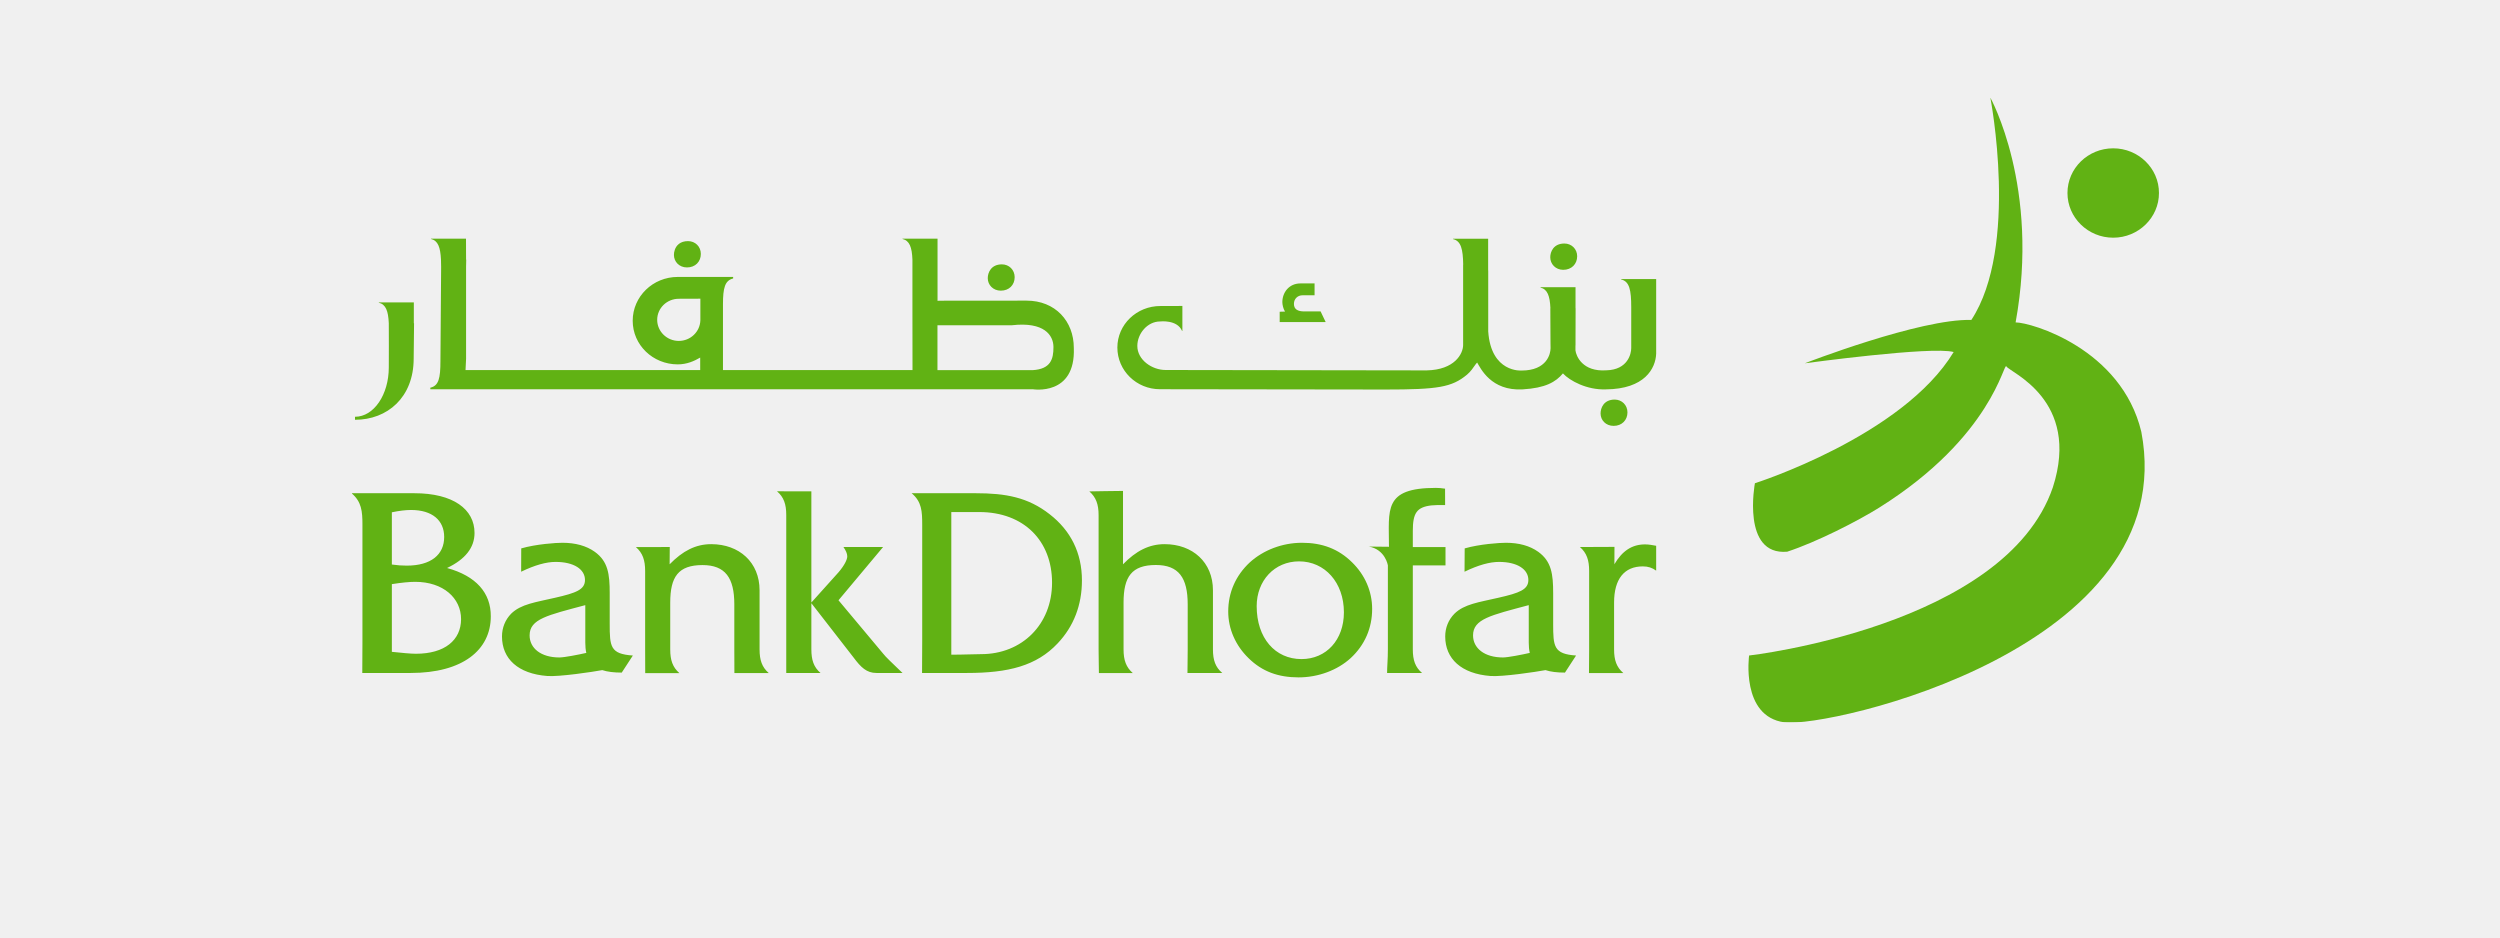
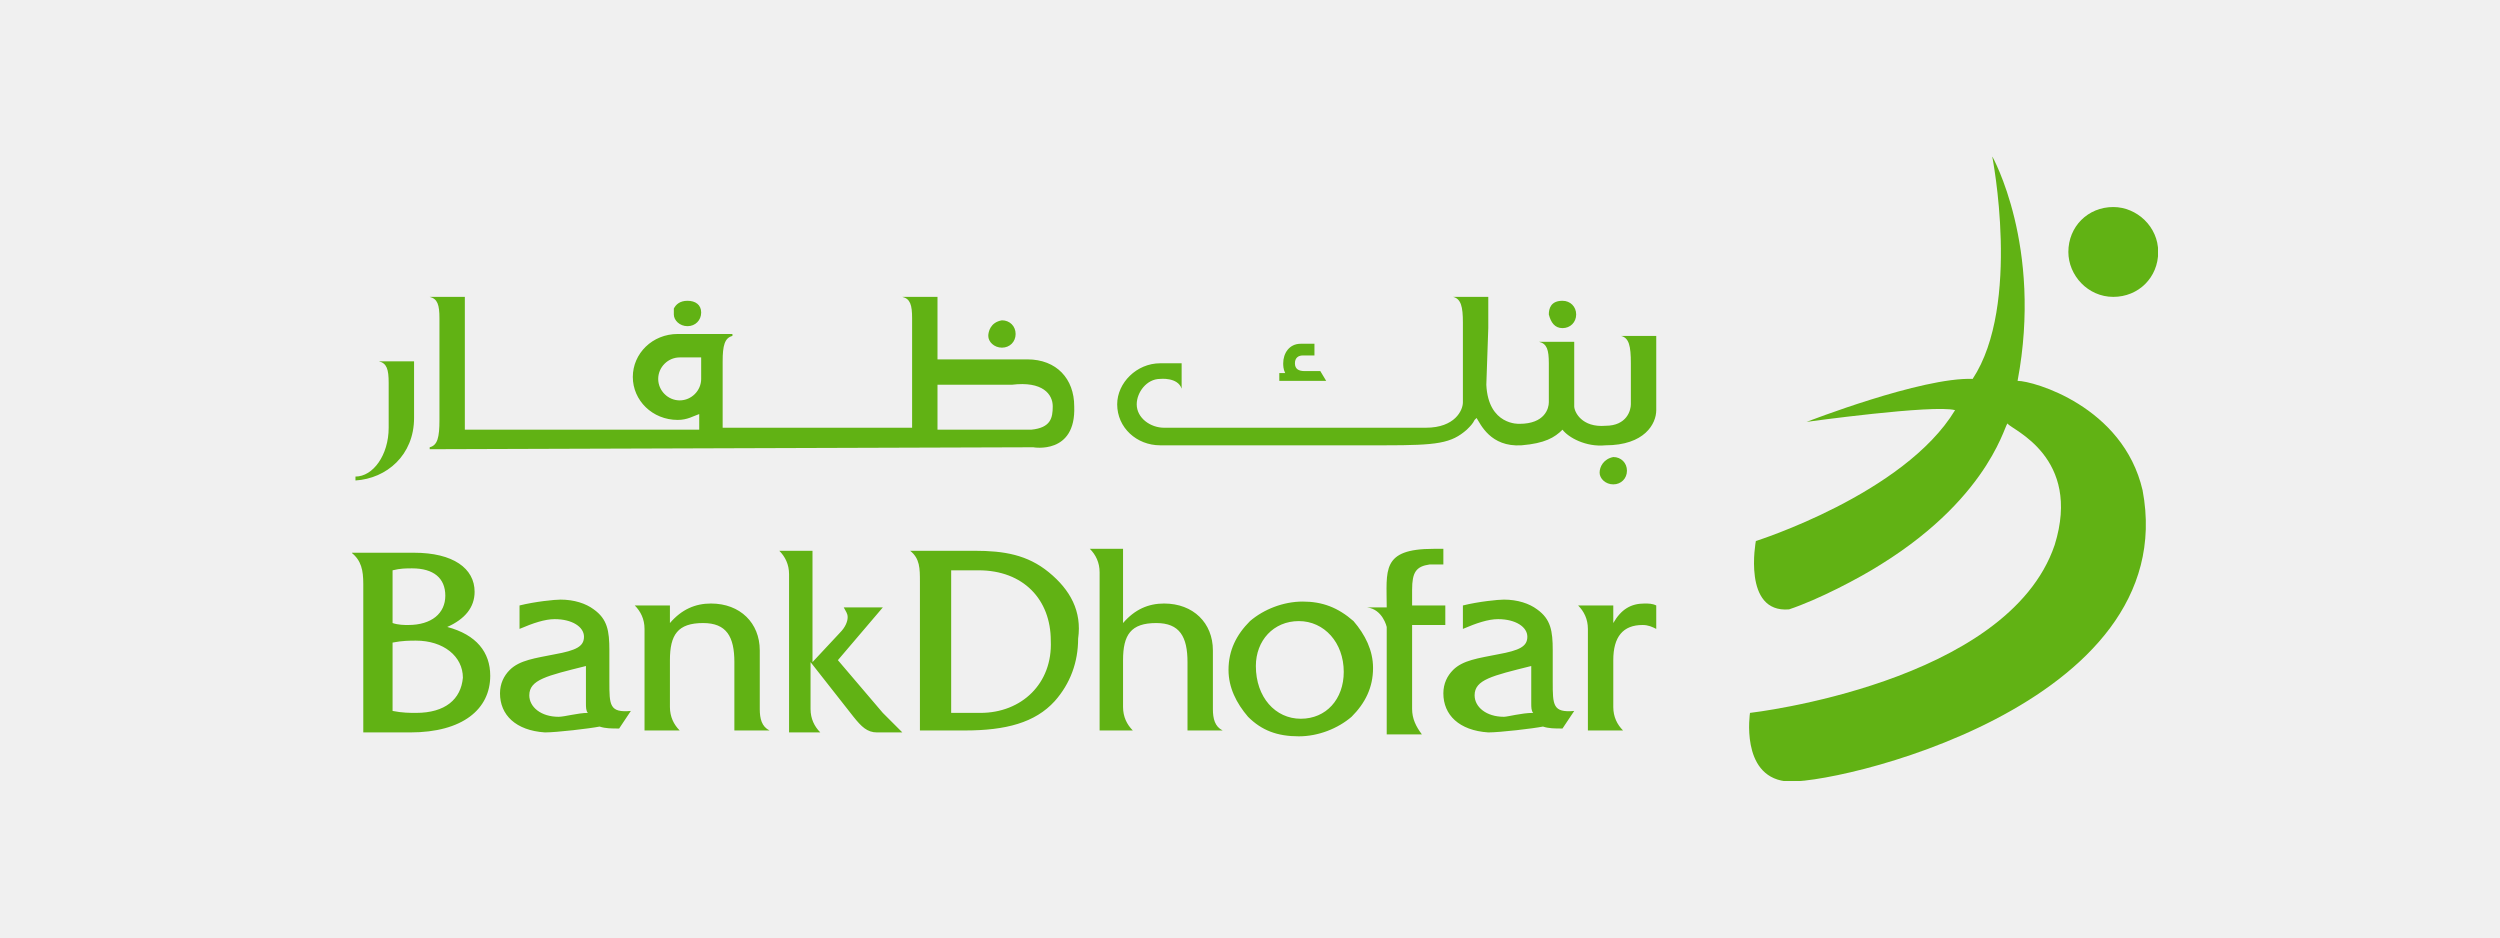
- <svg xmlns="http://www.w3.org/2000/svg" width="128" height="48" viewBox="0 0 128 48" fill="none">
-   <g clip-path="url(#clip0_4361_26292)">
-     <mask id="mask0_4361_26292" style="mask-type:luminance" maskUnits="userSpaceOnUse" x="18" y="5" width="93" height="32">
-       <path d="M110.541 5H18V37H110.541V5Z" fill="white" />
-     </mask>
-     <g mask="url(#mask0_4361_26292)">
-       <path d="M22.89 29.082C23.823 28.636 24.296 28.039 24.296 27.288C24.296 26.071 23.203 25.253 21.212 25.253H18C18.513 25.688 18.557 26.174 18.557 26.869V32.828C18.557 33.52 18.549 33.868 18.549 34.456H21.028C23.683 34.456 25.129 33.287 25.129 31.552C25.133 30.347 24.368 29.489 22.89 29.082ZM20.063 26.229C20.447 26.15 20.771 26.111 21.044 26.111C22.129 26.111 22.742 26.64 22.742 27.494C22.742 28.403 22.061 28.96 20.828 28.96C20.587 28.96 20.339 28.944 20.063 28.904V26.229ZM21.296 33.472C21.02 33.472 20.599 33.429 20.063 33.374V29.908C20.563 29.829 20.964 29.79 21.256 29.79C22.69 29.79 23.607 30.619 23.607 31.702C23.603 32.777 22.77 33.472 21.296 33.472ZM31.217 31.935V30.37C31.217 29.394 31.133 28.742 30.452 28.252C30.019 27.944 29.462 27.79 28.794 27.79C28.473 27.79 27.452 27.857 26.687 28.078L26.683 29.272C27.392 28.928 27.977 28.77 28.445 28.77C29.394 28.77 29.951 29.153 29.951 29.695C29.951 30.185 29.506 30.358 28.425 30.604C27.42 30.837 26.671 30.928 26.17 31.422C25.866 31.734 25.702 32.141 25.702 32.587C25.702 33.729 26.523 34.496 28.021 34.611C28.625 34.658 30.352 34.401 30.836 34.31C31.101 34.397 31.429 34.437 31.833 34.437L32.402 33.563C31.241 33.484 31.217 33.105 31.217 31.935ZM28.637 33.662C27.696 33.662 27.116 33.188 27.116 32.532C27.116 31.69 28.033 31.501 29.967 30.983V32.899C29.967 33.097 29.983 33.275 30.019 33.429C29.615 33.52 28.898 33.662 28.637 33.662ZM79.522 31.935V30.37C79.522 29.394 79.437 28.742 78.757 28.252C78.328 27.944 77.767 27.79 77.102 27.79C76.786 27.79 75.757 27.857 74.992 28.078L74.984 29.272C75.693 28.928 76.277 28.77 76.75 28.77C77.695 28.77 78.252 29.153 78.252 29.695C78.252 30.185 77.807 30.358 76.722 30.604C75.717 30.837 74.968 30.928 74.467 31.422C74.159 31.734 73.995 32.141 73.995 32.587C73.995 33.729 74.82 34.496 76.313 34.611C76.918 34.658 78.644 34.401 79.129 34.31C79.393 34.397 79.722 34.437 80.126 34.437L80.695 33.563C79.549 33.484 79.522 33.105 79.522 31.935ZM76.95 33.662C76.005 33.662 75.42 33.188 75.42 32.532C75.42 31.69 76.338 31.501 78.272 30.983V32.899C78.272 33.097 78.288 33.275 78.324 33.429C77.927 33.52 77.203 33.662 76.95 33.662ZM38.89 33.251V30.224C38.89 28.786 37.845 27.861 36.415 27.861C35.618 27.861 34.957 28.205 34.285 28.892L34.292 28.007C33.684 28.007 33.171 28.011 32.711 28.011H32.558C32.907 28.312 33.031 28.687 33.031 29.232V33.255C33.031 33.8 33.035 34.069 33.035 34.464H34.785C34.441 34.164 34.316 33.8 34.316 33.255V30.852C34.316 29.533 34.729 28.932 35.967 28.932C37.136 28.932 37.597 29.584 37.597 30.943V33.251C37.597 33.797 37.601 34.049 37.601 34.46H39.359C39.014 34.16 38.89 33.797 38.89 33.251ZM45.222 33.472L42.931 30.734L45.214 28.007H43.184C43.308 28.185 43.38 28.347 43.38 28.485C43.38 28.648 43.236 28.948 42.931 29.303L41.542 30.849V25.158C40.821 25.158 40.356 25.154 39.907 25.154H39.783C40.132 25.451 40.256 25.822 40.256 26.363V33.247C40.256 33.792 40.256 34.038 40.256 34.456H42.01C41.662 34.156 41.542 33.792 41.542 33.247V30.884L43.704 33.666C44.081 34.172 44.373 34.456 44.874 34.456H46.208C45.679 33.947 45.334 33.623 45.222 33.472ZM53.741 26.328C52.628 25.455 51.474 25.253 49.956 25.253H46.676C47.193 25.688 47.217 26.174 47.217 26.869V32.828C47.217 33.52 47.209 33.978 47.209 34.456H49.512C51.626 34.456 53.072 34.093 54.157 32.935C54.974 32.07 55.395 30.979 55.395 29.718C55.395 28.308 54.822 27.166 53.741 26.328ZM50.237 33.492C49.86 33.492 49.355 33.52 48.707 33.52V26.217H50.136C52.431 26.217 53.865 27.699 53.865 29.833C53.865 31.975 52.323 33.492 50.237 33.492ZM62.103 33.251V30.224C62.103 28.786 61.058 27.861 59.629 27.861C58.831 27.861 58.167 28.205 57.498 28.892V25.135C56.769 25.135 56.284 25.158 55.896 25.158H55.772C56.116 25.455 56.248 25.826 56.248 26.367V33.251C56.248 33.797 56.264 34.16 56.264 34.46H57.998C57.654 34.16 57.526 33.797 57.526 33.251V30.849C57.526 29.529 57.942 28.928 59.18 28.928C60.349 28.928 60.81 29.58 60.81 30.939V33.247C60.81 33.792 60.798 34.105 60.798 34.456H62.58C62.228 34.16 62.103 33.797 62.103 33.251ZM66.665 27.79C65.648 27.79 64.679 28.169 63.99 28.794C63.273 29.462 62.885 30.327 62.885 31.311C62.885 32.196 63.257 33.05 63.93 33.702C64.623 34.381 65.444 34.682 66.485 34.682C67.498 34.682 68.476 34.314 69.156 33.694C69.877 33.026 70.254 32.157 70.254 31.177C70.254 30.279 69.889 29.438 69.225 28.79C68.528 28.102 67.695 27.79 66.665 27.79ZM66.637 33.745C65.287 33.745 64.342 32.67 64.342 31.034C64.342 29.734 65.248 28.742 66.513 28.742C67.835 28.742 68.808 29.829 68.808 31.35C68.808 32.765 67.903 33.745 66.637 33.745ZM70.082 27.984H70.078C70.025 27.984 70.034 27.984 70.082 27.984ZM72.336 33.251V28.948H74.01V28.011H72.336V27.181C72.336 26.273 72.533 25.968 73.282 25.877C73.45 25.858 73.674 25.858 73.99 25.858L73.987 25.02C73.726 24.992 73.754 24.98 73.518 24.98C70.811 24.98 71.115 26.091 71.115 27.995C71.075 27.995 70.266 27.988 70.082 27.984C70.927 28.13 71.059 28.944 71.059 28.944V33.247C71.059 33.792 71.019 34.105 71.019 34.456H72.809C72.46 34.16 72.336 33.797 72.336 33.251ZM84.227 27.873C83.562 27.873 83.062 28.201 82.657 28.889L82.661 28C82.037 28 81.5 28.007 81.043 28.007H80.891C81.24 28.308 81.364 28.683 81.364 29.228V33.251C81.364 33.797 81.356 34.077 81.356 34.46H83.114C82.766 34.16 82.641 33.797 82.641 33.251V30.849C82.641 29.639 83.17 28.999 84.111 28.999C84.38 28.999 84.588 29.066 84.796 29.217V27.944C84.592 27.905 84.412 27.873 84.227 27.873Z" fill="#61B214" />
-       <path d="M65.52 16.49H67.875L67.615 15.945H66.781C66.441 15.945 66.249 15.834 66.249 15.558C66.249 15.305 66.437 15.119 66.685 15.119H67.306V14.511H66.585C65.989 14.511 65.656 14.985 65.656 15.467C65.656 15.605 65.7 15.799 65.792 15.953L65.52 15.961V16.49ZM80.038 13.815C80.463 13.815 80.751 13.519 80.751 13.12C80.751 12.748 80.463 12.468 80.098 12.468C79.537 12.468 79.373 12.895 79.373 13.171C79.373 13.519 79.646 13.815 80.038 13.815ZM76.193 13.843V13.234V12.223H74.395V12.242C74.804 12.337 74.904 12.756 74.916 13.554H74.912V17.676C74.904 18.111 74.483 18.936 73.045 18.964L59.681 18.944C58.972 18.944 58.231 18.419 58.231 17.712C58.231 17.083 58.747 16.459 59.396 16.459C59.396 16.459 60.273 16.352 60.522 16.945H60.538V15.665L59.42 15.668C58.191 15.665 57.209 16.621 57.209 17.794C57.209 18.976 58.187 19.928 59.388 19.928L70.931 19.944C73.622 19.944 74.331 19.829 75.108 19.185C75.3 19.023 75.42 18.842 75.556 18.648C75.556 18.648 75.585 18.612 75.629 18.561C75.801 18.842 76.334 20.027 77.956 19.936C79.125 19.869 79.658 19.557 80.022 19.118C80.371 19.498 81.256 19.972 82.213 19.936C84.207 19.924 84.768 18.865 84.796 18.107V15.597V14.289H83.002V14.309C83.43 14.408 83.519 14.854 83.519 15.728V17.826C83.519 18.103 83.35 18.933 82.245 18.96C81.023 19.047 80.695 18.225 80.663 17.937V17.684H80.667V17.225C80.671 17.198 80.671 15.803 80.671 15.779H80.667V14.704H78.873V14.724C79.229 14.811 79.353 15.147 79.381 15.779H79.377C79.381 15.89 79.385 17.38 79.385 17.518L79.389 17.83C79.389 18.107 79.209 18.972 77.903 18.972C77.903 18.972 76.341 19.098 76.197 16.968V13.843H76.193ZM81.949 21.169C81.949 21.517 82.221 21.805 82.617 21.805C83.038 21.805 83.326 21.513 83.326 21.114C83.326 20.738 83.038 20.458 82.669 20.458C82.109 20.462 81.949 20.889 81.949 21.169ZM76.197 13.053V13.238V13.546V13.053ZM35.226 12.345C34.825 12.345 34.625 12.566 34.549 12.792C34.517 12.879 34.505 12.973 34.505 13.053C34.505 13.4 34.777 13.693 35.174 13.693C35.598 13.693 35.883 13.4 35.883 13.001C35.883 12.622 35.594 12.345 35.226 12.345ZM50.573 14.242C50.573 14.59 50.849 14.882 51.242 14.882C51.662 14.882 51.951 14.594 51.951 14.191C51.951 13.819 51.666 13.535 51.298 13.535C50.737 13.535 50.573 13.965 50.573 14.242ZM21.18 18.363C21.18 18.363 21.196 16.664 21.2 16.55H21.188V15.483H19.394V15.498C19.754 15.585 19.878 15.918 19.906 16.55C19.915 16.664 19.906 18.814 19.906 18.814C19.906 20.201 19.145 21.339 18.176 21.339V21.493C19.838 21.493 21.18 20.343 21.18 18.363ZM52.868 19.928C52.868 19.928 55.079 20.304 54.979 17.81C54.979 16.447 54.033 15.392 52.559 15.392L48.158 15.396C48.158 15.396 48.158 15.4 48.074 15.396L48.002 15.404V12.219H46.208V12.235C46.568 12.322 46.692 12.657 46.716 13.29V15.404C46.72 15.507 46.72 18.02 46.72 18.948H37.016V15.582C37.016 14.736 37.116 14.361 37.537 14.258V14.179H34.701C33.428 14.179 32.394 15.182 32.394 16.423C32.394 17.664 33.428 18.656 34.701 18.656C35.17 18.656 35.546 18.486 35.85 18.308V18.948H23.835L23.863 18.375V13.665C23.863 13.527 23.867 13.404 23.871 13.29H23.863L23.859 12.219H22.065V12.235C22.426 12.322 22.546 12.657 22.578 13.29C22.582 13.404 22.586 13.527 22.586 13.665L22.55 18.49C22.55 19.363 22.462 19.754 22.033 19.849V19.932H52.868V19.928ZM35.859 16.392C35.846 16.98 35.358 17.455 34.753 17.455C34.144 17.455 33.648 16.968 33.648 16.376C33.648 15.779 34.144 15.297 34.753 15.297L35.859 15.293V16.392ZM47.998 16.652H51.819C53.453 16.467 53.937 17.158 53.937 17.771C53.937 18.383 53.801 18.897 52.868 18.952H47.998V16.652Z" fill="#61B214" />
-       <path d="M91.365 36.984C93.611 37.288 111.754 33.195 109.635 22.106C108.618 17.855 103.996 16.507 103.199 16.507C104.461 9.596 101.906 5 101.906 5C101.906 5 103.388 12.638 100.933 16.381C98.317 16.305 92.406 18.601 92.406 18.601C92.406 18.601 98.918 17.712 100.027 18.024C97.42 22.336 89.851 24.742 89.851 24.742C89.851 24.742 89.154 28.453 91.505 28.247C93.015 27.753 95.125 26.674 96.227 25.983C102.014 22.351 102.595 18.491 102.727 18.759C102.887 19.06 106.552 20.463 105.106 24.952C102.671 32.072 89.554 33.562 89.554 33.562C89.554 33.562 89.118 36.684 91.365 36.984Z" fill="#61B214" />
-       <path d="M108.197 12.17C109.487 12.17 110.54 11.142 110.54 9.882C110.54 8.617 109.487 7.594 108.197 7.594C106.904 7.594 105.854 8.617 105.854 9.882C105.854 11.142 106.904 12.17 108.197 12.17Z" fill="#61B214" />
+ <svg xmlns="http://www.w3.org/2000/svg" xmlns:xlink="http://www.w3.org/1999/xlink" version="1.1" id="Layer_1" x="0px" y="0px" width="128px" height="48px" viewBox="0 0 128 48" style="enable-background:new 0 0 128 48;" xml:space="preserve">
+   <style type="text/css">
+ 	.st0{clip-path:url(#SVGID_00000096031706296636225190000006940785550496323200_);}
+ 	.st1{fill:#FFFFFF;filter:url(#Adobe_OpacityMaskFilter);}
+ 	.st2{mask:url(#mask0_4361_26292_00000073684482388111431570000000346616622010850741_);}
+ 	.st3{fill:#61B214;}
+ </style>
+   <g>
+     <defs>
+       <rect id="SVGID_1_" x="18" y="8" width="92.5" height="32" />
+     </defs>
+     <clipPath id="SVGID_00000005249263494443270140000013280896185922781835_">
+       <use xlink:href="#SVGID_1_" style="overflow:visible;" />
+     </clipPath>
+     <g style="clip-path:url(#SVGID_00000005249263494443270140000013280896185922781835_);">
+       <defs>
+         <filter id="Adobe_OpacityMaskFilter" filterUnits="userSpaceOnUse" x="18" y="8" width="92.5" height="32">
+           <feColorMatrix type="matrix" values="1 0 0 0 0  0 1 0 0 0  0 0 1 0 0  0 0 0 1 0" />
+         </filter>
+       </defs>
+       <mask maskUnits="userSpaceOnUse" x="18" y="8" width="92.5" height="32" id="mask0_4361_26292_00000073684482388111431570000000346616622010850741_">
+         <path class="st1" d="M110.5,8H18v32h92.5V8z" />
+       </mask>
+       <g class="st2">
+         <path class="st3" d="M22.9,32.1c0.9-0.4,1.4-1,1.4-1.8c0-1.2-1.1-2-3.1-2H18c0.5,0.4,0.6,0.9,0.6,1.6v6c0,0.7,0,1,0,1.6H21     c2.7,0,4.1-1.2,4.1-2.9C25.1,33.4,24.4,32.5,22.9,32.1z M20.1,29.2c0.4-0.1,0.7-0.1,1-0.1c1.1,0,1.7,0.5,1.7,1.4     c0,0.9-0.7,1.5-1.9,1.5c-0.2,0-0.5,0-0.8-0.1V29.2z M21.3,36.5c-0.3,0-0.7,0-1.2-0.1v-3.5c0.5-0.1,0.9-0.1,1.2-0.1     c1.4,0,2.4,0.8,2.4,1.9C23.6,35.8,22.8,36.5,21.3,36.5z M31.2,34.9v-1.6c0-1-0.1-1.6-0.8-2.1c-0.4-0.3-1-0.5-1.7-0.5     c-0.3,0-1.3,0.1-2.1,0.3l0,1.2c0.7-0.3,1.3-0.5,1.8-0.5c0.9,0,1.5,0.4,1.5,0.9c0,0.5-0.4,0.7-1.5,0.9c-1,0.2-1.8,0.3-2.3,0.8     c-0.3,0.3-0.5,0.7-0.5,1.2c0,1.1,0.8,1.9,2.3,2c0.6,0,2.3-0.2,2.8-0.3c0.3,0.1,0.6,0.1,1,0.1l0.6-0.9     C31.2,36.5,31.2,36.1,31.2,34.9z M28.6,36.7c-0.9,0-1.5-0.5-1.5-1.1c0-0.8,0.9-1,2.9-1.5v1.9c0,0.2,0,0.4,0.1,0.5     C29.6,36.5,28.9,36.7,28.6,36.7z M79.5,34.9v-1.6c0-1-0.1-1.6-0.8-2.1c-0.4-0.3-1-0.5-1.7-0.5c-0.3,0-1.3,0.1-2.1,0.3l0,1.2     c0.7-0.3,1.3-0.5,1.8-0.5c0.9,0,1.5,0.4,1.5,0.9c0,0.5-0.4,0.7-1.5,0.9c-1,0.2-1.8,0.3-2.3,0.8c-0.3,0.3-0.5,0.7-0.5,1.2     c0,1.1,0.8,1.9,2.3,2c0.6,0,2.3-0.2,2.8-0.3c0.3,0.1,0.6,0.1,1,0.1l0.6-0.9C79.5,36.5,79.5,36.1,79.5,34.9z M77,36.7     c-0.9,0-1.5-0.5-1.5-1.1c0-0.8,0.9-1,2.9-1.5v1.9c0,0.2,0,0.4,0.1,0.5C77.9,36.5,77.2,36.7,77,36.7z M38.9,36.3v-3     c0-1.4-1-2.4-2.5-2.4c-0.8,0-1.5,0.3-2.1,1l0-0.9c-0.6,0-1.1,0-1.6,0h-0.2c0.3,0.3,0.5,0.7,0.5,1.2v4c0,0.5,0,0.8,0,1.2h1.8     c-0.3-0.3-0.5-0.7-0.5-1.2v-2.4c0-1.3,0.4-1.9,1.7-1.9c1.2,0,1.6,0.7,1.6,2v2.3c0,0.5,0,0.8,0,1.2h1.8     C39,37.2,38.9,36.8,38.9,36.3z M45.2,36.5l-2.3-2.7l2.3-2.7h-2c0.1,0.2,0.2,0.3,0.2,0.5c0,0.2-0.1,0.5-0.4,0.8l-1.4,1.5v-5.7     c-0.7,0-1.2,0-1.6,0h-0.1c0.3,0.3,0.5,0.7,0.5,1.2v6.9c0,0.5,0,0.8,0,1.2H42c-0.3-0.3-0.5-0.7-0.5-1.2v-2.4l2.2,2.8     c0.4,0.5,0.7,0.8,1.2,0.8h1.3C45.7,37,45.3,36.6,45.2,36.5z M53.7,29.3c-1.1-0.9-2.3-1.1-3.8-1.1h-3.3c0.5,0.4,0.5,0.9,0.5,1.6v6     c0,0.7,0,1.1,0,1.6h2.3c2.1,0,3.6-0.4,4.6-1.5c0.8-0.9,1.2-2,1.2-3.2C55.4,31.3,54.8,30.2,53.7,29.3z M50.2,36.5     c-0.4,0-0.9,0-1.5,0v-7.3h1.4c2.3,0,3.7,1.5,3.7,3.6C53.9,35,52.3,36.5,50.2,36.5z M62.1,36.3v-3c0-1.4-1-2.4-2.5-2.4     c-0.8,0-1.5,0.3-2.1,1v-3.8c-0.7,0-1.2,0-1.6,0h-0.1c0.3,0.3,0.5,0.7,0.5,1.2v6.9c0,0.5,0,0.9,0,1.2H58c-0.3-0.3-0.5-0.7-0.5-1.2     v-2.4c0-1.3,0.4-1.9,1.7-1.9c1.2,0,1.6,0.7,1.6,2v2.3c0,0.5,0,0.9,0,1.2h1.8C62.2,37.2,62.1,36.8,62.1,36.3z M66.7,30.8     c-1,0-2,0.4-2.7,1c-0.7,0.7-1.1,1.5-1.1,2.5c0,0.9,0.4,1.7,1,2.4c0.7,0.7,1.5,1,2.6,1c1,0,2-0.4,2.7-1c0.7-0.7,1.1-1.5,1.1-2.5     c0-0.9-0.4-1.7-1-2.4C68.5,31.1,67.7,30.8,66.7,30.8z M66.6,36.8c-1.3,0-2.3-1.1-2.3-2.7c0-1.3,0.9-2.3,2.2-2.3     c1.3,0,2.3,1.1,2.3,2.6C68.8,35.8,67.9,36.8,66.6,36.8z M70.1,31L70.1,31C70,31,70,31,70.1,31z M72.3,36.3V32H74V31h-1.7v-0.8     c0-0.9,0.2-1.2,0.9-1.3c0.2,0,0.4,0,0.7,0l0-0.8c-0.3,0-0.2,0-0.5,0c-2.7,0-2.4,1.1-2.4,3c0,0-0.8,0-1,0c0.8,0.1,1,1,1,1v4.3     c0,0.5,0,0.9,0,1.2h1.8C72.5,37.2,72.3,36.8,72.3,36.3z M84.2,30.9c-0.7,0-1.2,0.3-1.6,1l0-0.9c-0.6,0-1.2,0-1.6,0h-0.2     c0.3,0.3,0.5,0.7,0.5,1.2v4c0,0.5,0,0.8,0,1.2h1.8c-0.3-0.3-0.5-0.7-0.5-1.2v-2.4c0-1.2,0.5-1.8,1.5-1.8c0.3,0,0.5,0.1,0.7,0.2     V31C84.6,30.9,84.4,30.9,84.2,30.9z" />
+         <path class="st3" d="M65.5,19.5h2.4L67.6,19h-0.8c-0.3,0-0.5-0.1-0.5-0.4c0-0.3,0.2-0.4,0.4-0.4h0.6v-0.6h-0.7     c-0.6,0-0.9,0.5-0.9,1c0,0.1,0,0.3,0.1,0.5l-0.3,0V19.5z M80,16.8c0.4,0,0.7-0.3,0.7-0.7c0-0.4-0.3-0.7-0.7-0.7     c-0.6,0-0.7,0.4-0.7,0.7C79.4,16.5,79.6,16.8,80,16.8z M76.2,16.8v-0.6v-1h-1.8v0c0.4,0.1,0.5,0.5,0.5,1.3h0v4.1     c0,0.4-0.4,1.3-1.9,1.3l-13.4,0c-0.7,0-1.4-0.5-1.4-1.2c0-0.6,0.5-1.3,1.2-1.3c0,0,0.9-0.1,1.1,0.5h0v-1.3l-1.1,0     c-1.2,0-2.2,1-2.2,2.1c0,1.2,1,2.1,2.2,2.1l11.5,0c2.7,0,3.4-0.1,4.2-0.8c0.2-0.2,0.3-0.3,0.4-0.5c0,0,0,0,0.1-0.1     c0.2,0.3,0.7,1.5,2.3,1.4c1.2-0.1,1.7-0.4,2.1-0.8c0.3,0.4,1.2,0.9,2.2,0.8c2,0,2.6-1.1,2.6-1.8v-2.5v-1.3H83v0     c0.4,0.1,0.5,0.5,0.5,1.4v2.1c0,0.3-0.2,1.1-1.3,1.1c-1.2,0.1-1.6-0.7-1.6-1v-0.3h0v-0.5c0,0,0-1.4,0-1.4h0v-1.1h-1.8v0     c0.4,0.1,0.5,0.4,0.5,1.1h0c0,0.1,0,1.6,0,1.7l0,0.3c0,0.3-0.2,1.1-1.5,1.1c0,0-1.6,0.1-1.7-2L76.2,16.8L76.2,16.8z M81.9,24.2     c0,0.3,0.3,0.6,0.7,0.6c0.4,0,0.7-0.3,0.7-0.7c0-0.4-0.3-0.7-0.7-0.7C82.1,23.5,81.9,23.9,81.9,24.2z M76.2,16.1v0.2v0.3V16.1z      M35.2,15.4c-0.4,0-0.6,0.2-0.7,0.4c0,0.1,0,0.2,0,0.3c0,0.3,0.3,0.6,0.7,0.6c0.4,0,0.7-0.3,0.7-0.7     C35.9,15.6,35.6,15.4,35.2,15.4z M50.6,17.2c0,0.3,0.3,0.6,0.7,0.6c0.4,0,0.7-0.3,0.7-0.7c0-0.4-0.3-0.7-0.7-0.7     C50.7,16.5,50.6,17,50.6,17.2z M21.2,21.4c0,0,0-1.7,0-1.8h0v-1.1h-1.8v0c0.4,0.1,0.5,0.4,0.5,1.1c0,0.1,0,2.3,0,2.3     c0,1.4-0.8,2.5-1.7,2.5v0.2C19.8,24.5,21.2,23.3,21.2,21.4z M52.9,22.9c0,0,2.2,0.4,2.1-2.1c0-1.4-0.9-2.4-2.4-2.4l-4.4,0     c0,0,0,0-0.1,0l-0.1,0v-3.2h-1.8v0c0.4,0.1,0.5,0.4,0.5,1.1v2.1c0,0.1,0,2.6,0,3.5H37v-3.4c0-0.8,0.1-1.2,0.5-1.3v-0.1h-2.8     c-1.3,0-2.3,1-2.3,2.2c0,1.2,1,2.2,2.3,2.2c0.5,0,0.8-0.2,1.1-0.3V22h-12l0-0.6v-4.7c0-0.1,0-0.3,0-0.4h0l0-1.1h-1.8v0     c0.4,0.1,0.5,0.4,0.5,1.1c0,0.1,0,0.2,0,0.4l0,4.8c0,0.9-0.1,1.3-0.5,1.4v0.1L52.9,22.9L52.9,22.9z M35.9,19.4     c0,0.6-0.5,1.1-1.1,1.1c-0.6,0-1.1-0.5-1.1-1.1c0-0.6,0.5-1.1,1.1-1.1l1.1,0V19.4z M48,19.7h3.8c1.6-0.2,2.1,0.5,2.1,1.1     c0,0.6-0.1,1.1-1.1,1.2H48V19.7z" />
+         <path class="st3" d="M91.4,40c2.2,0.3,20.4-3.8,18.3-14.9c-1-4.3-5.6-5.6-6.4-5.6c1.3-6.9-1.3-11.5-1.3-11.5s1.5,7.6-1,11.4     c-2.6-0.1-8.5,2.2-8.5,2.2s6.5-0.9,7.6-0.6c-2.6,4.3-10.2,6.7-10.2,6.7s-0.7,3.7,1.7,3.5c1.5-0.5,3.6-1.6,4.7-2.3     c5.8-3.6,6.4-7.5,6.5-7.2c0.2,0.3,3.8,1.7,2.4,6.2c-2.4,7.1-15.6,8.6-15.6,8.6S89.1,39.7,91.4,40z" />
+         <path class="st3" d="M108.2,15.2c1.3,0,2.3-1,2.3-2.3c0-1.3-1.1-2.3-2.3-2.3c-1.3,0-2.3,1-2.3,2.3     C105.9,14.1,106.9,15.2,108.2,15.2z" />
+       </g>
    </g>
  </g>
-   <defs>
-     <clipPath id="clip0_4361_26292">
-       <rect width="92.54" height="32" fill="white" transform="translate(18 5)" />
-     </clipPath>
-   </defs>
</svg>
